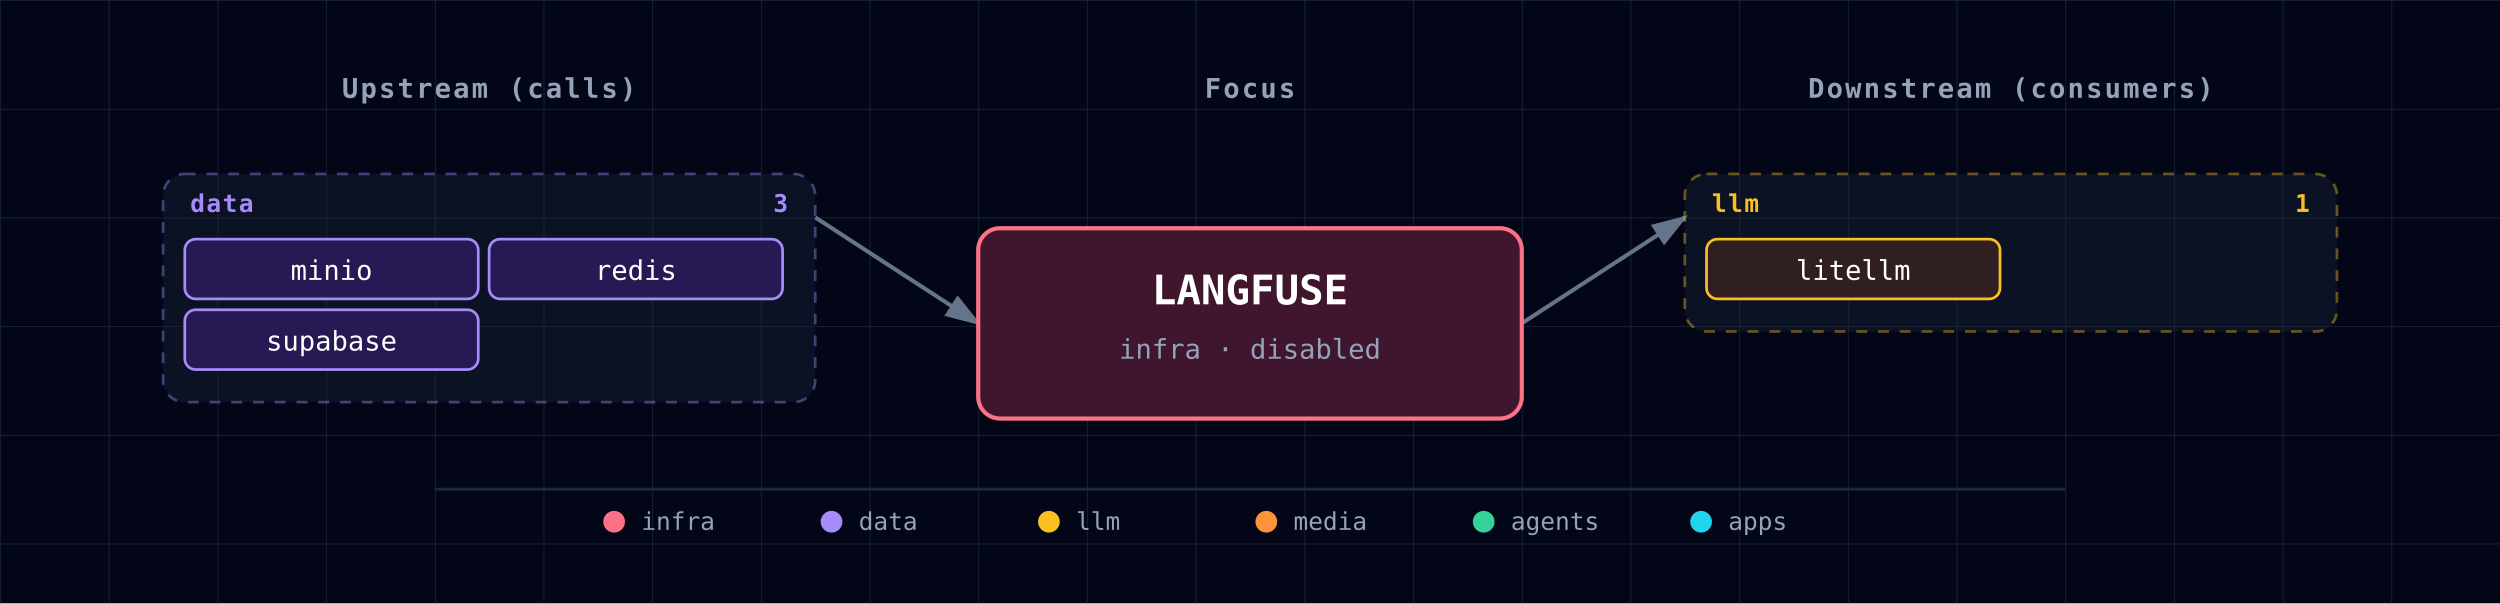
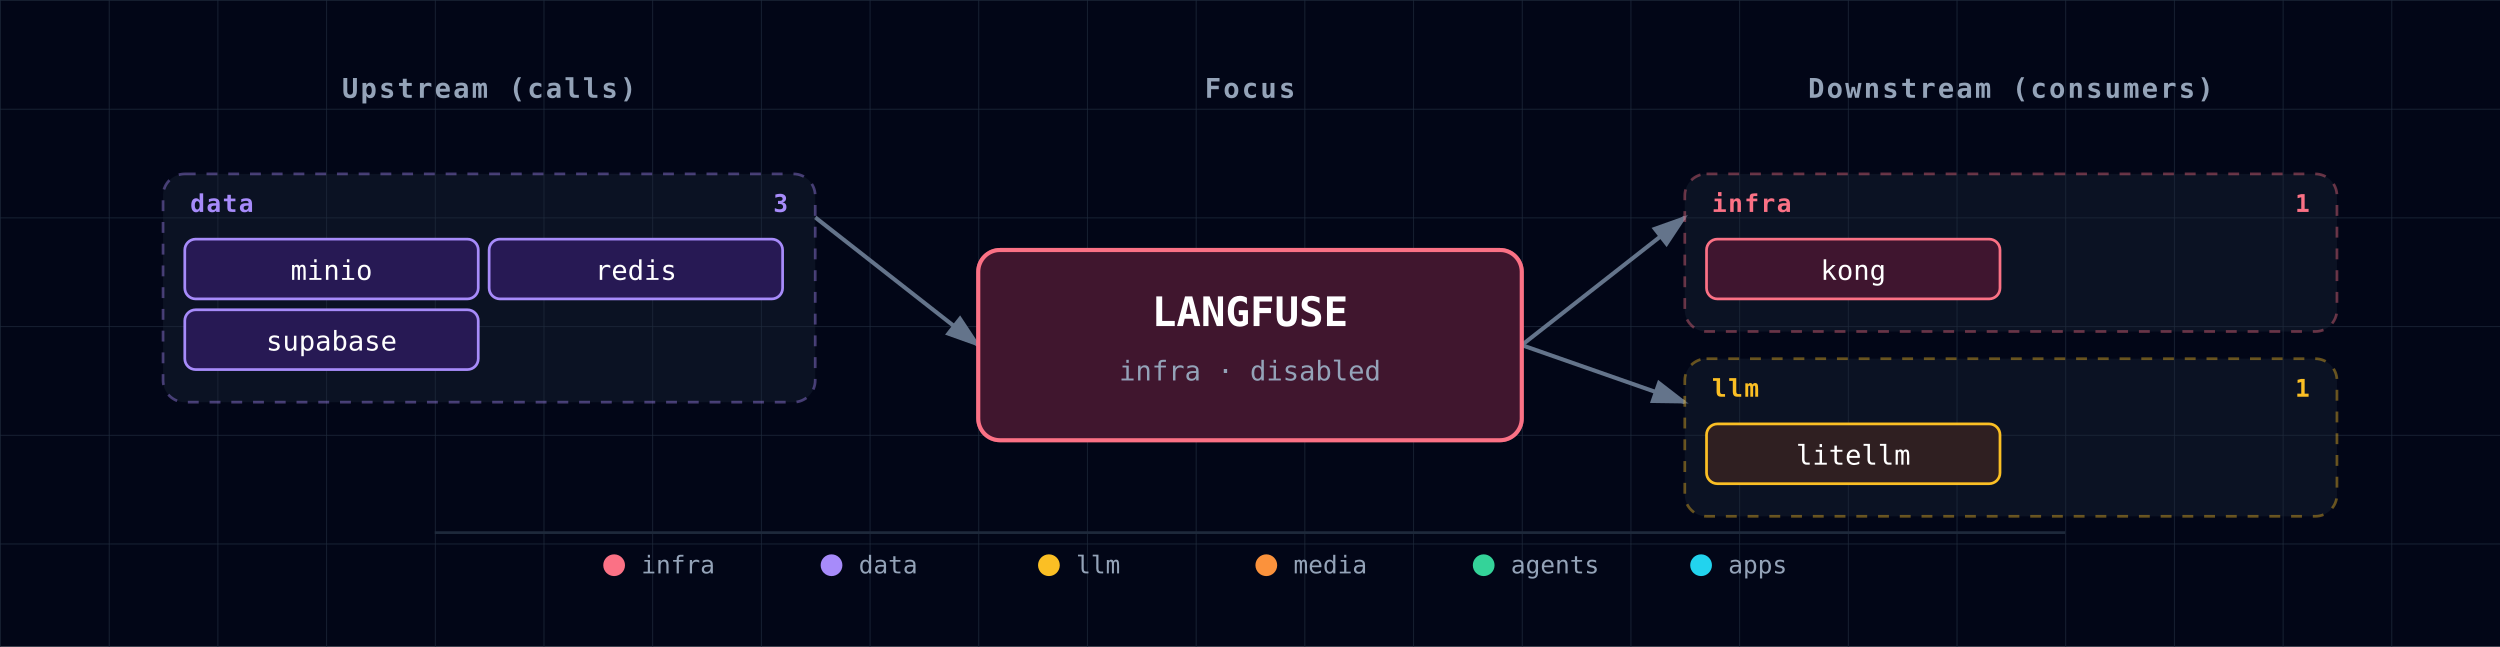
- <svg xmlns="http://www.w3.org/2000/svg" viewBox="0 0 920 222" font-family="'JetBrains Mono', 'Fira Code', Menlo, Consolas, monospace">
+ <svg xmlns="http://www.w3.org/2000/svg" viewBox="0 0 920 238" font-family="'JetBrains Mono', 'Fira Code', Menlo, Consolas, monospace">
  <defs>
    <pattern id="grid" width="40" height="40" patternUnits="userSpaceOnUse">
      <path d="M 40 0 L 0 0 0 40" fill="none" stroke="#1e293b" stroke-width="0.5" />
    </pattern>
    <marker id="arrowhead" markerWidth="9" markerHeight="6" refX="8" refY="3" orient="auto">
      <polygon points="0 0, 9 3, 0 6" fill="#64748b" />
    </marker>
    <filter id="focus-glow" x="-50%" y="-50%" width="200%" height="200%">
      <feGaussianBlur in="SourceAlpha" stdDeviation="6" />
      <feFlood flood-color="#fb7185" flood-opacity="0.6" />
      <feComposite in2="SourceAlpha" operator="in" />
      <feMerge>
        <feMergeNode />
        <feMergeNode in="SourceGraphic" />
      </feMerge>
    </filter>
  </defs>
-   <rect width="920" height="222" fill="#020617" />
-   <rect width="920" height="222" fill="url(#grid)" />
+   <rect width="920" height="238" fill="#020617" />
+   <rect width="920" height="238" fill="url(#grid)" />
  <text x="180" y="36" fill="#94a3b8" font-size="10" font-weight="600" text-anchor="middle" letter-spacing="0.08em">Upstream (calls)</text>
  <text x="460" y="36" fill="#94a3b8" font-size="10" font-weight="600" text-anchor="middle" letter-spacing="0.08em">Focus</text>
  <text x="740" y="36" fill="#94a3b8" font-size="10" font-weight="600" text-anchor="middle" letter-spacing="0.08em">Downstream (consumers)</text>
-   <line x1="300" y1="80" x2="360" y2="119" stroke="#64748b" stroke-width="1.5" marker-end="url(#arrowhead)" />
-   <line x1="560" y1="119" x2="620" y2="80" stroke="#64748b" stroke-width="1.5" marker-end="url(#arrowhead)" />
+   <line x1="300" y1="80" x2="360" y2="127" stroke="#64748b" stroke-width="1.5" marker-end="url(#arrowhead)" />
+   <line x1="560" y1="127" x2="620" y2="80" stroke="#64748b" stroke-width="1.5" marker-end="url(#arrowhead)" />
+   <line x1="560" y1="127" x2="620" y2="148" stroke="#64748b" stroke-width="1.5" marker-end="url(#arrowhead)" />
  <g>
    <g class="cluster">
      <rect x="60" y="64" width="240" height="84" rx="8" fill="rgba(30,41,59,0.35)" stroke="#a78bfa" stroke-width="1" stroke-dasharray="4,4" stroke-opacity="0.4" />
      <text x="70" y="78" fill="#a78bfa" font-size="9" font-weight="700" text-anchor="start" style="letter-spacing:0.06em;text-transform:uppercase;">data</text>
      <text x="290" y="78" fill="#a78bfa" font-size="9" font-weight="600" text-anchor="end">3</text>
    </g>
    <g>
      <rect x="68" y="88" width="108" height="22" rx="4" fill="#0f172a" />
      <rect x="68" y="88" width="108" height="22" rx="4" fill="rgba(76, 29, 149, 0.4)" stroke="#a78bfa" stroke-width="1" />
      <text x="122" y="103" fill="white" font-size="10" text-anchor="middle">minio</text>
    </g>
    <g>
      <rect x="180" y="88" width="108" height="22" rx="4" fill="#0f172a" />
      <rect x="180" y="88" width="108" height="22" rx="4" fill="rgba(76, 29, 149, 0.4)" stroke="#a78bfa" stroke-width="1" />
      <text x="234" y="103" fill="white" font-size="10" text-anchor="middle">redis</text>
    </g>
    <g>
      <rect x="68" y="114" width="108" height="22" rx="4" fill="#0f172a" />
      <rect x="68" y="114" width="108" height="22" rx="4" fill="rgba(76, 29, 149, 0.4)" stroke="#a78bfa" stroke-width="1" />
      <text x="122" y="129" fill="white" font-size="10" text-anchor="middle">supabase</text>
    </g>
  </g>
  <g>
    <g class="cluster">
-       <rect x="620" y="64" width="240" height="58" rx="8" fill="rgba(30,41,59,0.35)" stroke="#fbbf24" stroke-width="1" stroke-dasharray="4,4" stroke-opacity="0.4" />
-       <text x="630" y="78" fill="#fbbf24" font-size="9" font-weight="700" text-anchor="start" style="letter-spacing:0.06em;text-transform:uppercase;">llm</text>
-       <text x="850" y="78" fill="#fbbf24" font-size="9" font-weight="600" text-anchor="end">1</text>
+       <rect x="620" y="64" width="240" height="58" rx="8" fill="rgba(30,41,59,0.35)" stroke="#fb7185" stroke-width="1" stroke-dasharray="4,4" stroke-opacity="0.4" />
+       <text x="630" y="78" fill="#fb7185" font-size="9" font-weight="700" text-anchor="start" style="letter-spacing:0.06em;text-transform:uppercase;">infra</text>
+       <text x="850" y="78" fill="#fb7185" font-size="9" font-weight="600" text-anchor="end">1</text>
    </g>
    <g>
      <rect x="628" y="88" width="108" height="22" rx="4" fill="#0f172a" />
-       <rect x="628" y="88" width="108" height="22" rx="4" fill="rgba(120, 53, 15, 0.3)" stroke="#fbbf24" stroke-width="1" />
-       <text x="682" y="103" fill="white" font-size="10" text-anchor="middle">litellm</text>
+       <rect x="628" y="88" width="108" height="22" rx="4" fill="rgba(136, 19, 55, 0.4)" stroke="#fb7185" stroke-width="1" />
+       <text x="682" y="103" fill="white" font-size="10" text-anchor="middle">kong</text>
+     </g>
+     <g class="cluster">
+       <rect x="620" y="132" width="240" height="58" rx="8" fill="rgba(30,41,59,0.35)" stroke="#fbbf24" stroke-width="1" stroke-dasharray="4,4" stroke-opacity="0.4" />
+       <text x="630" y="146" fill="#fbbf24" font-size="9" font-weight="700" text-anchor="start" style="letter-spacing:0.06em;text-transform:uppercase;">llm</text>
+       <text x="850" y="146" fill="#fbbf24" font-size="9" font-weight="600" text-anchor="end">1</text>
+     </g>
+     <g>
+       <rect x="628" y="156" width="108" height="22" rx="4" fill="#0f172a" />
+       <rect x="628" y="156" width="108" height="22" rx="4" fill="rgba(120, 53, 15, 0.3)" stroke="#fbbf24" stroke-width="1" />
+       <text x="682" y="171" fill="white" font-size="10" text-anchor="middle">litellm</text>
    </g>
  </g>
  <g class="focus" filter="url(#focus-glow)">
-     <rect x="360" y="84" width="200" height="70" rx="8" fill="#0f172a" />
-     <rect x="360" y="84" width="200" height="70" rx="8" fill="rgba(136, 19, 55, 0.4)" stroke="#fb7185" stroke-width="1.5" />
-     <text x="460" y="112" fill="white" font-size="15" font-weight="700" text-anchor="middle">LANGFUSE</text>
-     <text x="460" y="132" fill="#94a3b8" font-size="10" text-anchor="middle">infra · disabled</text>
+     <rect x="360" y="92" width="200" height="70" rx="8" fill="#0f172a" />
+     <rect x="360" y="92" width="200" height="70" rx="8" fill="rgba(136, 19, 55, 0.4)" stroke="#fb7185" stroke-width="1.5" />
+     <text x="460" y="120" fill="white" font-size="15" font-weight="700" text-anchor="middle">LANGFUSE</text>
+     <text x="460" y="140" fill="#94a3b8" font-size="10" text-anchor="middle">infra · disabled</text>
  </g>
  <g class="legend">
-     <line x1="160" y1="180" x2="760" y2="180" stroke="#1e293b" stroke-width="1" />
-     <circle cx="226" cy="192" r="4" fill="#fb7185" />
-     <text x="236" y="195" fill="#94a3b8" font-size="9" font-weight="400" text-anchor="start">infra</text>
-     <circle cx="306" cy="192" r="4" fill="#a78bfa" />
-     <text x="316" y="195" fill="#94a3b8" font-size="9" font-weight="400" text-anchor="start">data</text>
-     <circle cx="386" cy="192" r="4" fill="#fbbf24" />
-     <text x="396" y="195" fill="#94a3b8" font-size="9" font-weight="400" text-anchor="start">llm</text>
-     <circle cx="466" cy="192" r="4" fill="#fb923c" />
-     <text x="476" y="195" fill="#94a3b8" font-size="9" font-weight="400" text-anchor="start">media</text>
-     <circle cx="546" cy="192" r="4" fill="#34d399" />
-     <text x="556" y="195" fill="#94a3b8" font-size="9" font-weight="400" text-anchor="start">agents</text>
-     <circle cx="626" cy="192" r="4" fill="#22d3ee" />
-     <text x="636" y="195" fill="#94a3b8" font-size="9" font-weight="400" text-anchor="start">apps</text>
+     <line x1="160" y1="196" x2="760" y2="196" stroke="#1e293b" stroke-width="1" />
+     <circle cx="226" cy="208" r="4" fill="#fb7185" />
+     <text x="236" y="211" fill="#94a3b8" font-size="9" font-weight="400" text-anchor="start">infra</text>
+     <circle cx="306" cy="208" r="4" fill="#a78bfa" />
+     <text x="316" y="211" fill="#94a3b8" font-size="9" font-weight="400" text-anchor="start">data</text>
+     <circle cx="386" cy="208" r="4" fill="#fbbf24" />
+     <text x="396" y="211" fill="#94a3b8" font-size="9" font-weight="400" text-anchor="start">llm</text>
+     <circle cx="466" cy="208" r="4" fill="#fb923c" />
+     <text x="476" y="211" fill="#94a3b8" font-size="9" font-weight="400" text-anchor="start">media</text>
+     <circle cx="546" cy="208" r="4" fill="#34d399" />
+     <text x="556" y="211" fill="#94a3b8" font-size="9" font-weight="400" text-anchor="start">agents</text>
+     <circle cx="626" cy="208" r="4" fill="#22d3ee" />
+     <text x="636" y="211" fill="#94a3b8" font-size="9" font-weight="400" text-anchor="start">apps</text>
  </g>
</svg>
